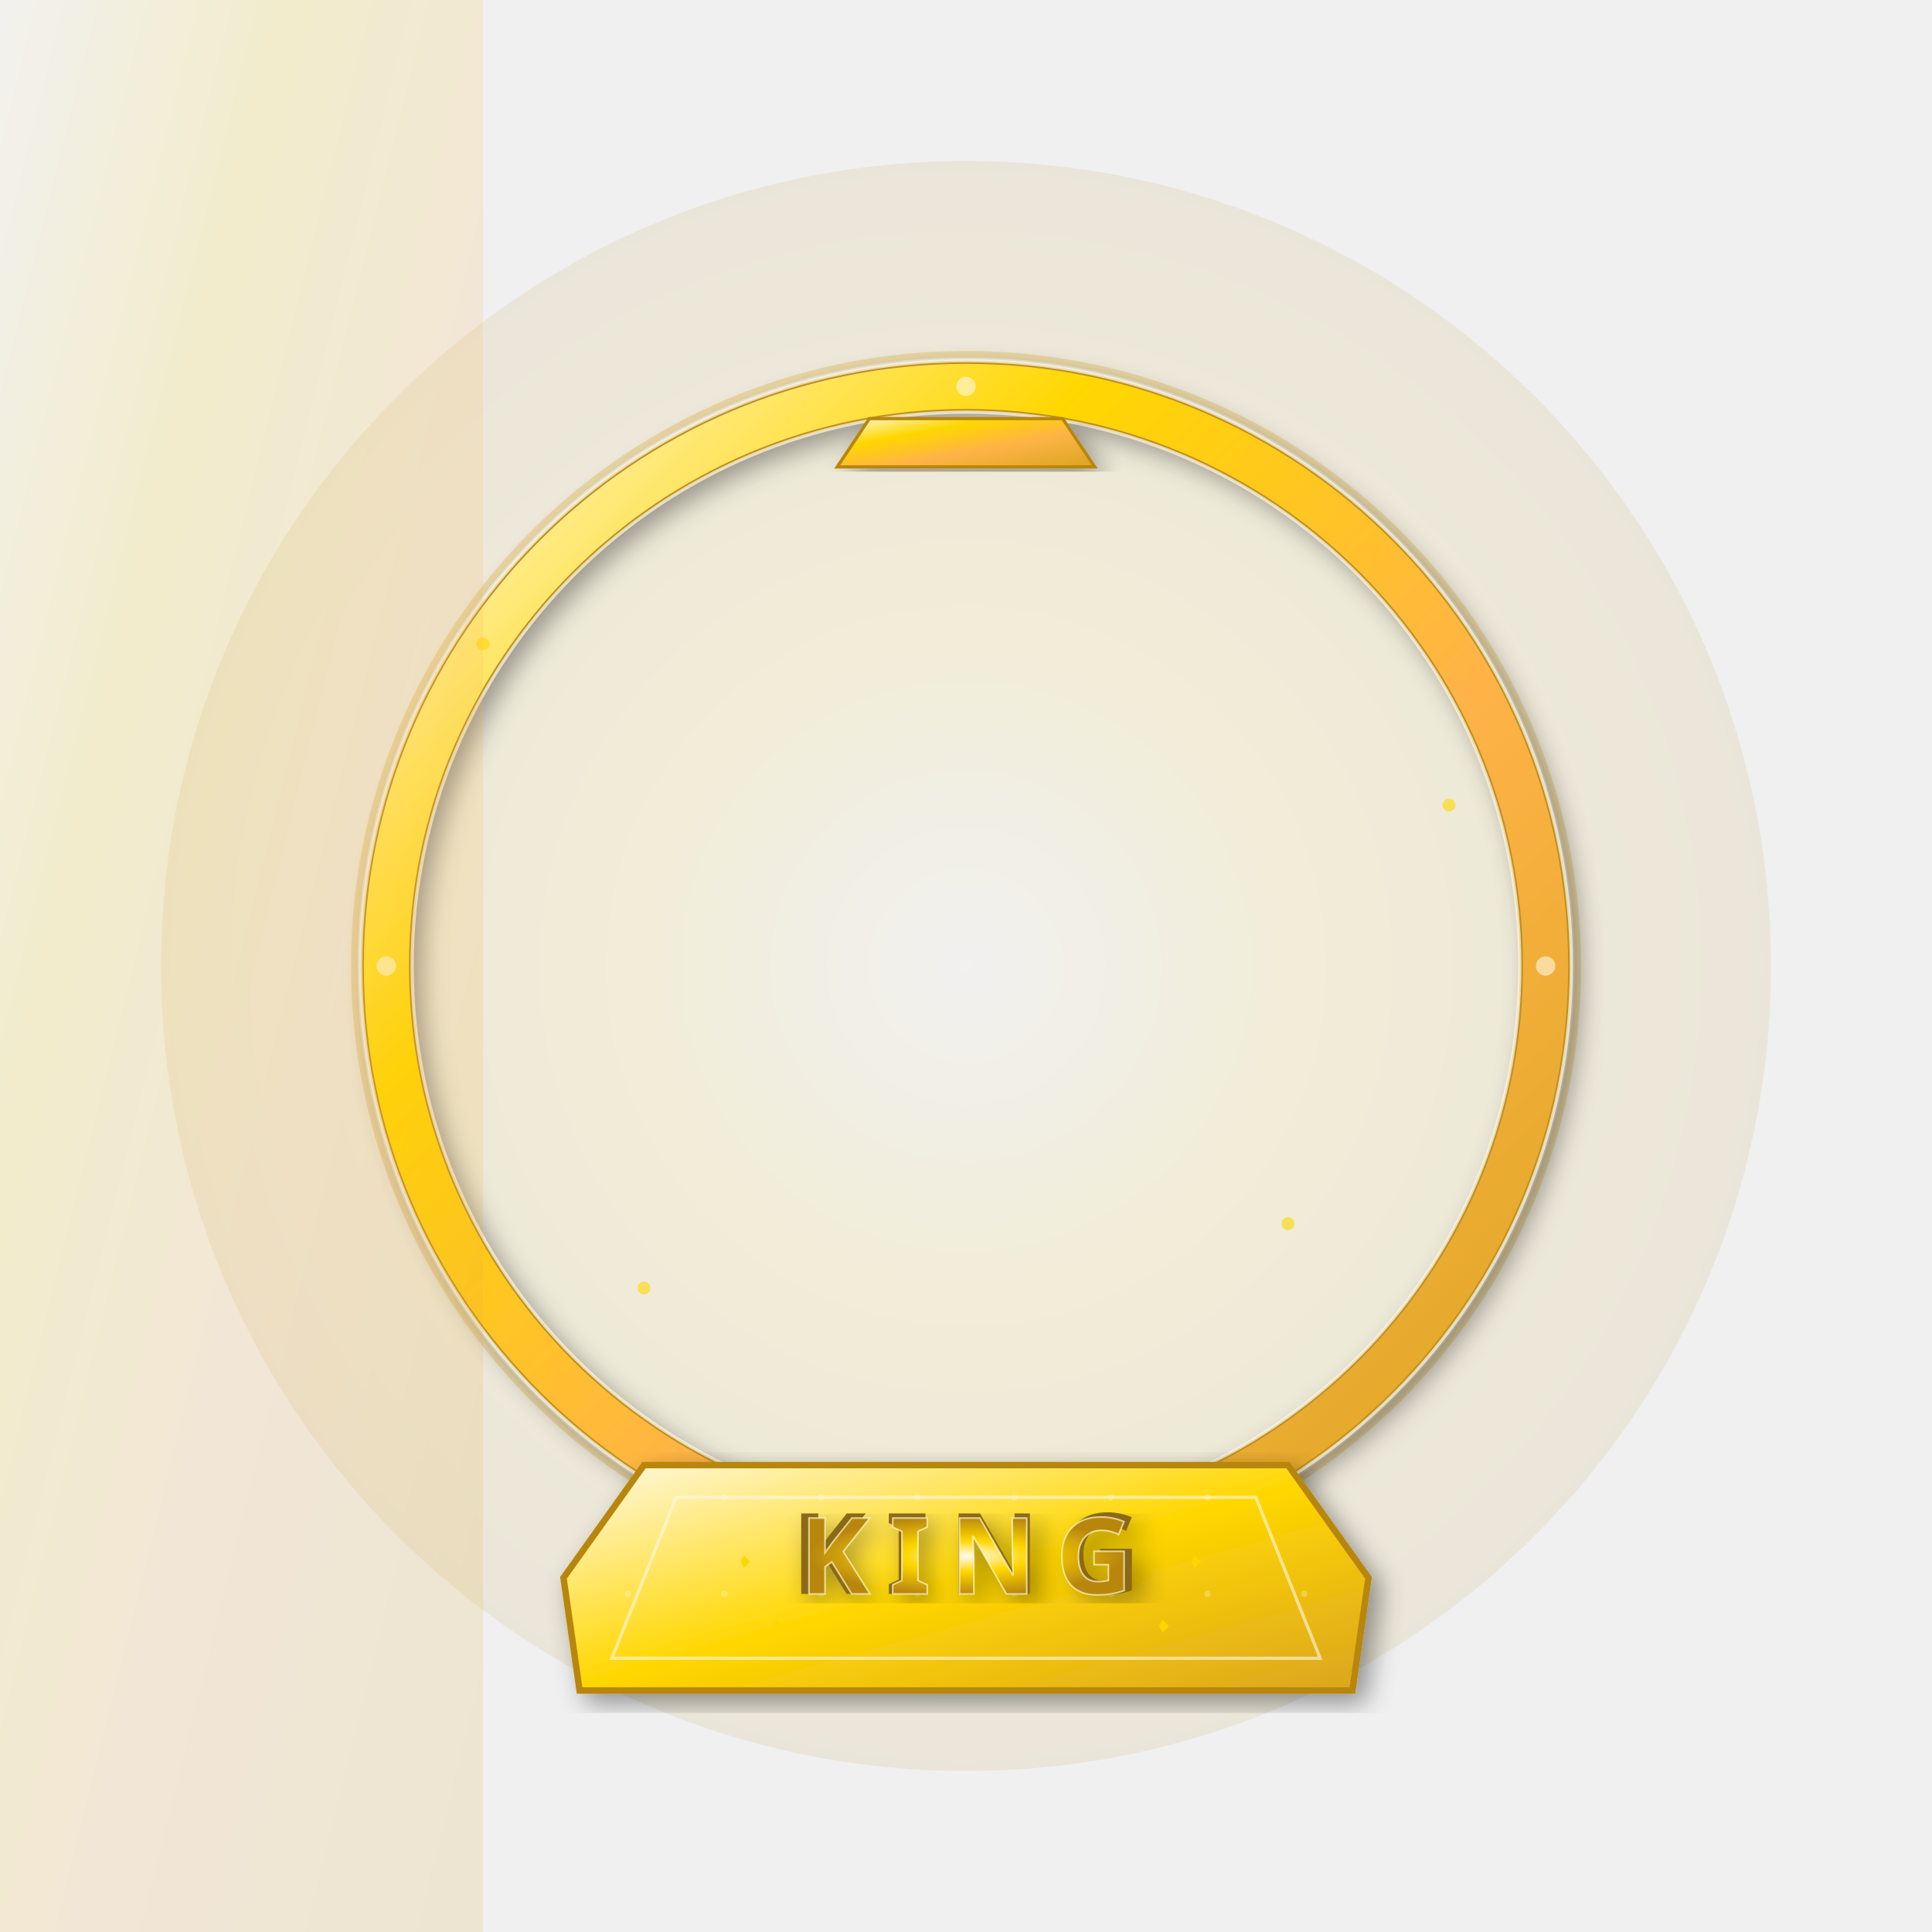
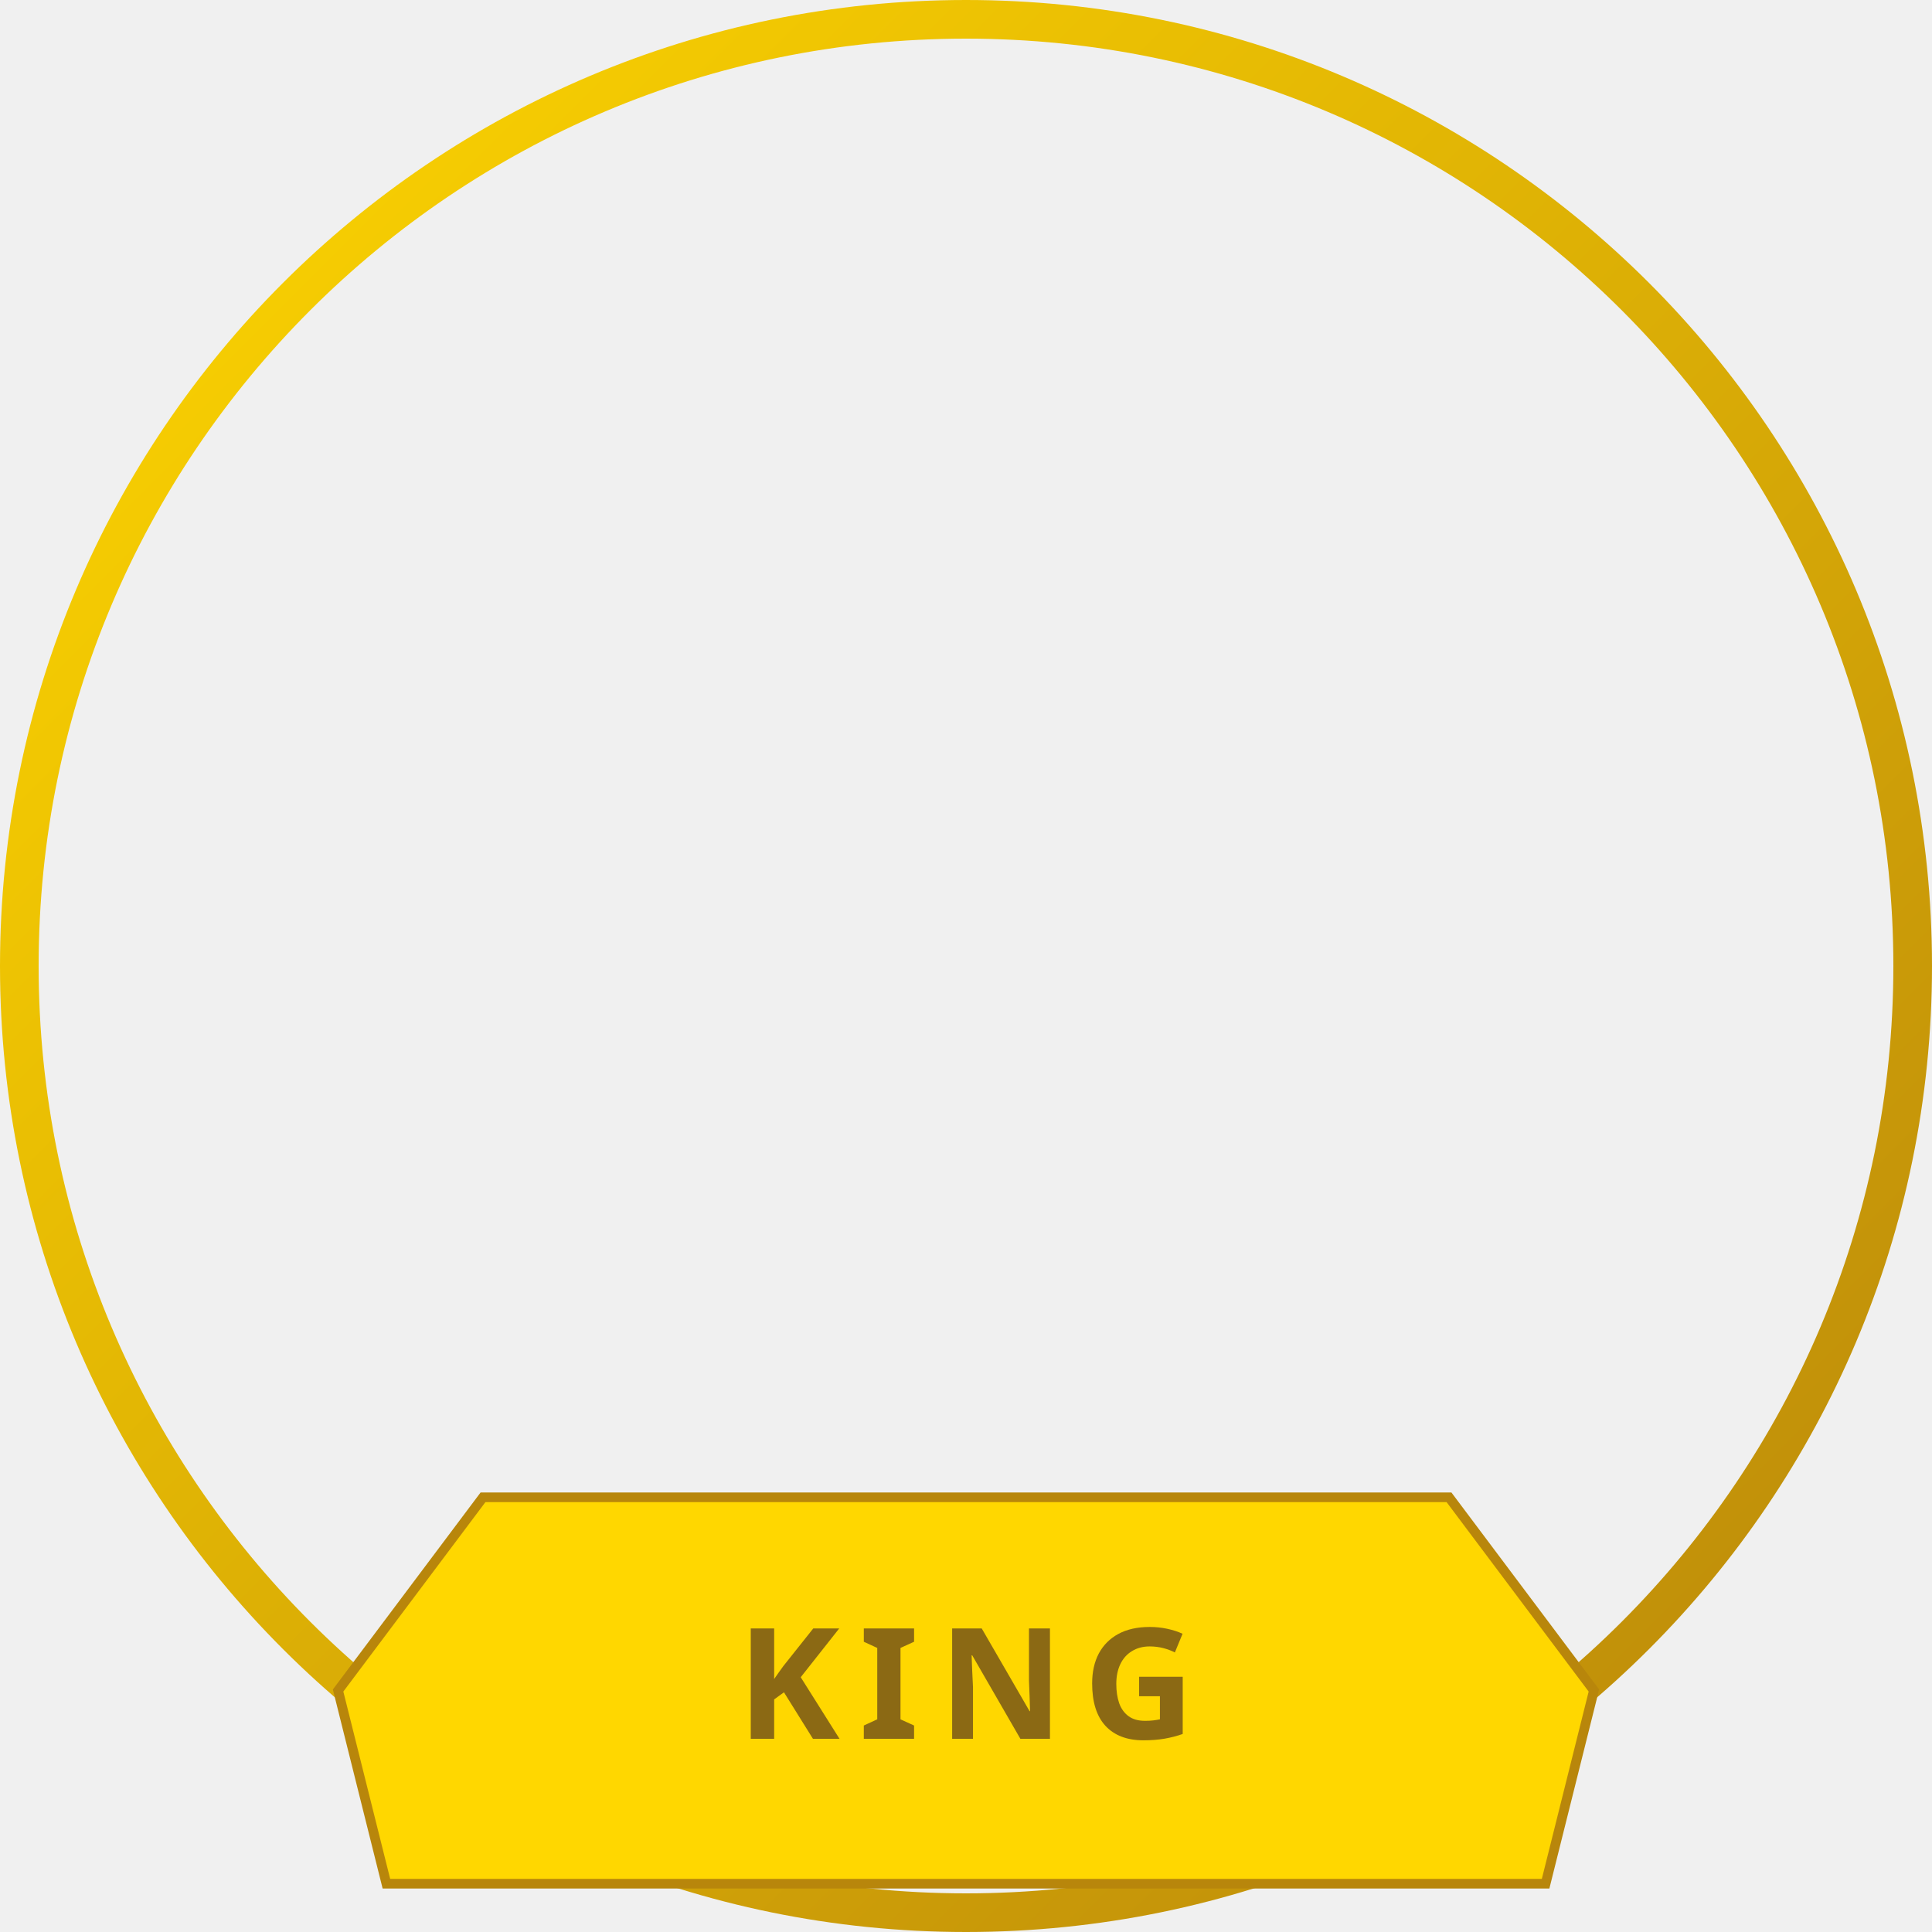
- <svg xmlns="http://www.w3.org/2000/svg" width="600" height="600" viewBox="0 0 600 600" fill="none">
+ <svg xmlns="http://www.w3.org/2000/svg" width="200" height="200" viewBox="0 0 200 200" fill="none">
  <defs>
-     <linearGradient id="goldWingGrad1" x1="0" y1="0" x2="1" y2="1">
-       <stop offset="0%" stop-color="#fff9e6" />
-       <stop offset="30%" stop-color="#ffd700" />
-       <stop offset="60%" stop-color="#ffb347" />
-       <stop offset="100%" stop-color="#daa520" />
-     </linearGradient>
-     <linearGradient id="goldWingGrad2" x1="0" y1="1" x2="1" y2="0">
-       <stop offset="0%" stop-color="#fffacd" />
-       <stop offset="50%" stop-color="#ffd700" />
-       <stop offset="100%" stop-color="#ff8c00" />
-     </linearGradient>
-     <radialGradient id="goldRadialWing" cx="50%" cy="50%" r="50%">
-       <stop offset="0%" stop-color="#fffaf0" />
-       <stop offset="40%" stop-color="#ffd700" />
-       <stop offset="100%" stop-color="#b8860b" />
-     </radialGradient>
-     <linearGradient id="ringGoldGrad" x1="0" y1="0" x2="1" y2="1">
-       <stop offset="0%" stop-color="#fffacd" />
-       <stop offset="50%" stop-color="#ffd700" />
-       <stop offset="100%" stop-color="#daa520" />
-     </linearGradient>
-     <linearGradient id="gemGrad" x1="0" y1="0" x2="0" y2="1">
-       <stop offset="0%" stop-color="#ff6b6b" />
-       <stop offset="50%" stop-color="#dc143c" />
-       <stop offset="100%" stop-color="#8b0000" />
-     </linearGradient>
-     <linearGradient id="bannerGoldGrad" x1="0" y1="0" x2="1" y2="1">
-       <stop offset="0%" stop-color="#fff9e6" />
-       <stop offset="50%" stop-color="#ffd700" />
-       <stop offset="100%" stop-color="#daa520" />
-     </linearGradient>
-     <filter id="goldGlow">
-       <feGaussianBlur stdDeviation="5" result="coloredBlur" />
-       <feMerge>
-         <feMergeNode in="coloredBlur" />
-         <feMergeNode in="SourceGraphic" />
-       </feMerge>
-     </filter>
-     <filter id="dropShadow">
-       <feDropShadow dx="3" dy="3" stdDeviation="4" flood-opacity="0.4" />
-     </filter>
-     <filter id="innerGlow">
-       <feFlood flood-color="#ffd700" flood-opacity="0.5" />
-       <feComposite in2="SourceAlpha" operator="out" />
-       <feGaussianBlur stdDeviation="3" />
-       <feComposite operator="atop" in2="SourceGraphic" />
-     </filter>
-     <pattern id="sparkle" x="0" y="0" width="30" height="30" patternUnits="userSpaceOnUse">
-       <circle cx="15" cy="15" r="1" fill="#ffffff" opacity="0.8">
-         <animate attributeName="r" values="1;3;1" dur="2s" repeatCount="indefinite" />
-       </circle>
-     </pattern>
-     <linearGradient id="featherGrad" x1="0" y1="0" x2="1" y2="1">
-       <stop offset="0%" stop-color="#fffaf0" />
-       <stop offset="20%" stop-color="#ffd700" />
-       <stop offset="50%" stop-color="#ffb347" />
-       <stop offset="80%" stop-color="#daa520" />
+     <linearGradient id="frameGrad" x1="0" y1="0" x2="1" y2="1">
+       <stop offset="0%" stop-color="#ffd700" />
      <stop offset="100%" stop-color="#b8860b" />
    </linearGradient>
  </defs>
-   <ellipse cx="300" cy="300" rx="250" ry="250" fill="url(#goldRadialWing)" opacity="0.1" />
-   <circle cx="300" cy="300" r="190" fill="none" stroke="#daa520" stroke-width="2" opacity="0.3" />
-   <circle cx="300" cy="300" r="180" fill="none" stroke="#b8860b" stroke-width="16" filter="url(#dropShadow)" opacity="0.9" />
-   <circle cx="300" cy="300" r="180" fill="none" stroke="url(#goldWingGrad1)" stroke-width="14" />
-   <circle cx="300" cy="300" r="172" fill="none" stroke="#fff9e6" stroke-width="1" opacity="0.7" />
-   <circle cx="300" cy="300" r="188" fill="none" stroke="#fff9e6" stroke-width="1" opacity="0.7" />
-   <g opacity="0.6">
-     <circle cx="300" cy="120" r="3" fill="#fff9e6" />
-     <circle cx="300" cy="480" r="3" fill="#fff9e6" />
-     <circle cx="120" cy="300" r="3" fill="#fff9e6" />
-     <circle cx="480" cy="300" r="3" fill="#fff9e6" />
+   <circle cx="100" cy="100" r="98" fill="none" stroke="url(#frameGrad)" stroke-width="4" />
+   <g>
+     <path d="M50,155 L150,155 L165,175 L160,195 L40,195 L35,175 Z" fill="#ffd700" stroke="#b8860b" stroke-width="1" />
+     <text x="100" y="180" text-anchor="middle" fill="#8b6914" font-size="16" font-family="Arial Black" font-weight="bold" letter-spacing="2">KING</text>
  </g>
-   <path d="M270 130 L330 130 L340 145 L260 145 Z" fill="url(#goldWingGrad1)" stroke="#b8860b" stroke-width="1" filter="url(#dropShadow)" />
-   <g filter="url(#dropShadow)">
-     <path d="M200,455 L400,455 L425,490 L420,525 L180,525 L175,490 Z" fill="url(#bannerGoldGrad)" stroke="#b8860b" stroke-width="2" />
-     <path d="M205,460 L395,460 L415,520 L185,520 Z" fill="url(#sparkle)" opacity="0.3" />
-     <path d="M210,465 L390,465 L410,515 L190,515 Z" fill="none" stroke="#fff9e6" stroke-width="1" opacity="0.6" />
-     <text x="300" y="495" text-anchor="middle" fill="#8b6914" font-size="35" font-family="Arial Black" font-weight="bold" letter-spacing="6" filter="url(#dropShadow)">KING</text>
-     <text x="300" y="495" text-anchor="middle" fill="url(#goldRadialWing)" font-size="33" font-family="Arial Black" font-weight="bold" letter-spacing="6">KING</text>
-     <text x="300" y="495" text-anchor="middle" fill="none" stroke="#fffacd" stroke-width="0.5" font-size="33" font-family="Arial Black" font-weight="bold" letter-spacing="6" opacity="0.7">KING</text>
-     <g fill="#ffd700">
-       <path d="M 230,485 L231,487 L233,485 L231,483 Z" />
-       <path d="M 370,485 L371,487 L373,485 L371,483 Z" />
-       <path d="M 240,505 L241,507 L243,505 L241,503 Z" />
-       <path d="M 360,505 L361,507 L363,505 L361,503 Z" />
-     </g>
-   </g>
-   <g opacity="0.6">
-     <circle cx="150" cy="200" r="2" fill="#ffd700">
-       <animate attributeName="cy" values="200;150;200" dur="3s" repeatCount="indefinite" />
-       <animate attributeName="opacity" values="0;1;0" dur="3s" repeatCount="indefinite" />
-     </circle>
-     <circle cx="450" cy="250" r="2" fill="#ffd700">
-       <animate attributeName="cy" values="250;200;250" dur="3.5s" repeatCount="indefinite" />
-       <animate attributeName="opacity" values="0;1;0" dur="3.5s" repeatCount="indefinite" />
-     </circle>
-     <circle cx="200" cy="400" r="2" fill="#ffd700">
-       <animate attributeName="cy" values="400;350;400" dur="4s" repeatCount="indefinite" />
-       <animate attributeName="opacity" values="0;1;0" dur="4s" repeatCount="indefinite" />
-     </circle>
-     <circle cx="400" cy="380" r="2" fill="#ffd700">
-       <animate attributeName="cy" values="380;330;380" dur="3.2s" repeatCount="indefinite" />
-       <animate attributeName="opacity" values="0;1;0" dur="3.2s" repeatCount="indefinite" />
-     </circle>
-   </g>
-   <rect x="0" y="0" width="150" height="600" fill="url(#goldWingGrad1)" opacity="0.15">
-     <animateTransform attributeName="transform" type="translate" from="-150 0" to="750 0" dur="4s" repeatCount="indefinite" />
-   </rect>
</svg>
